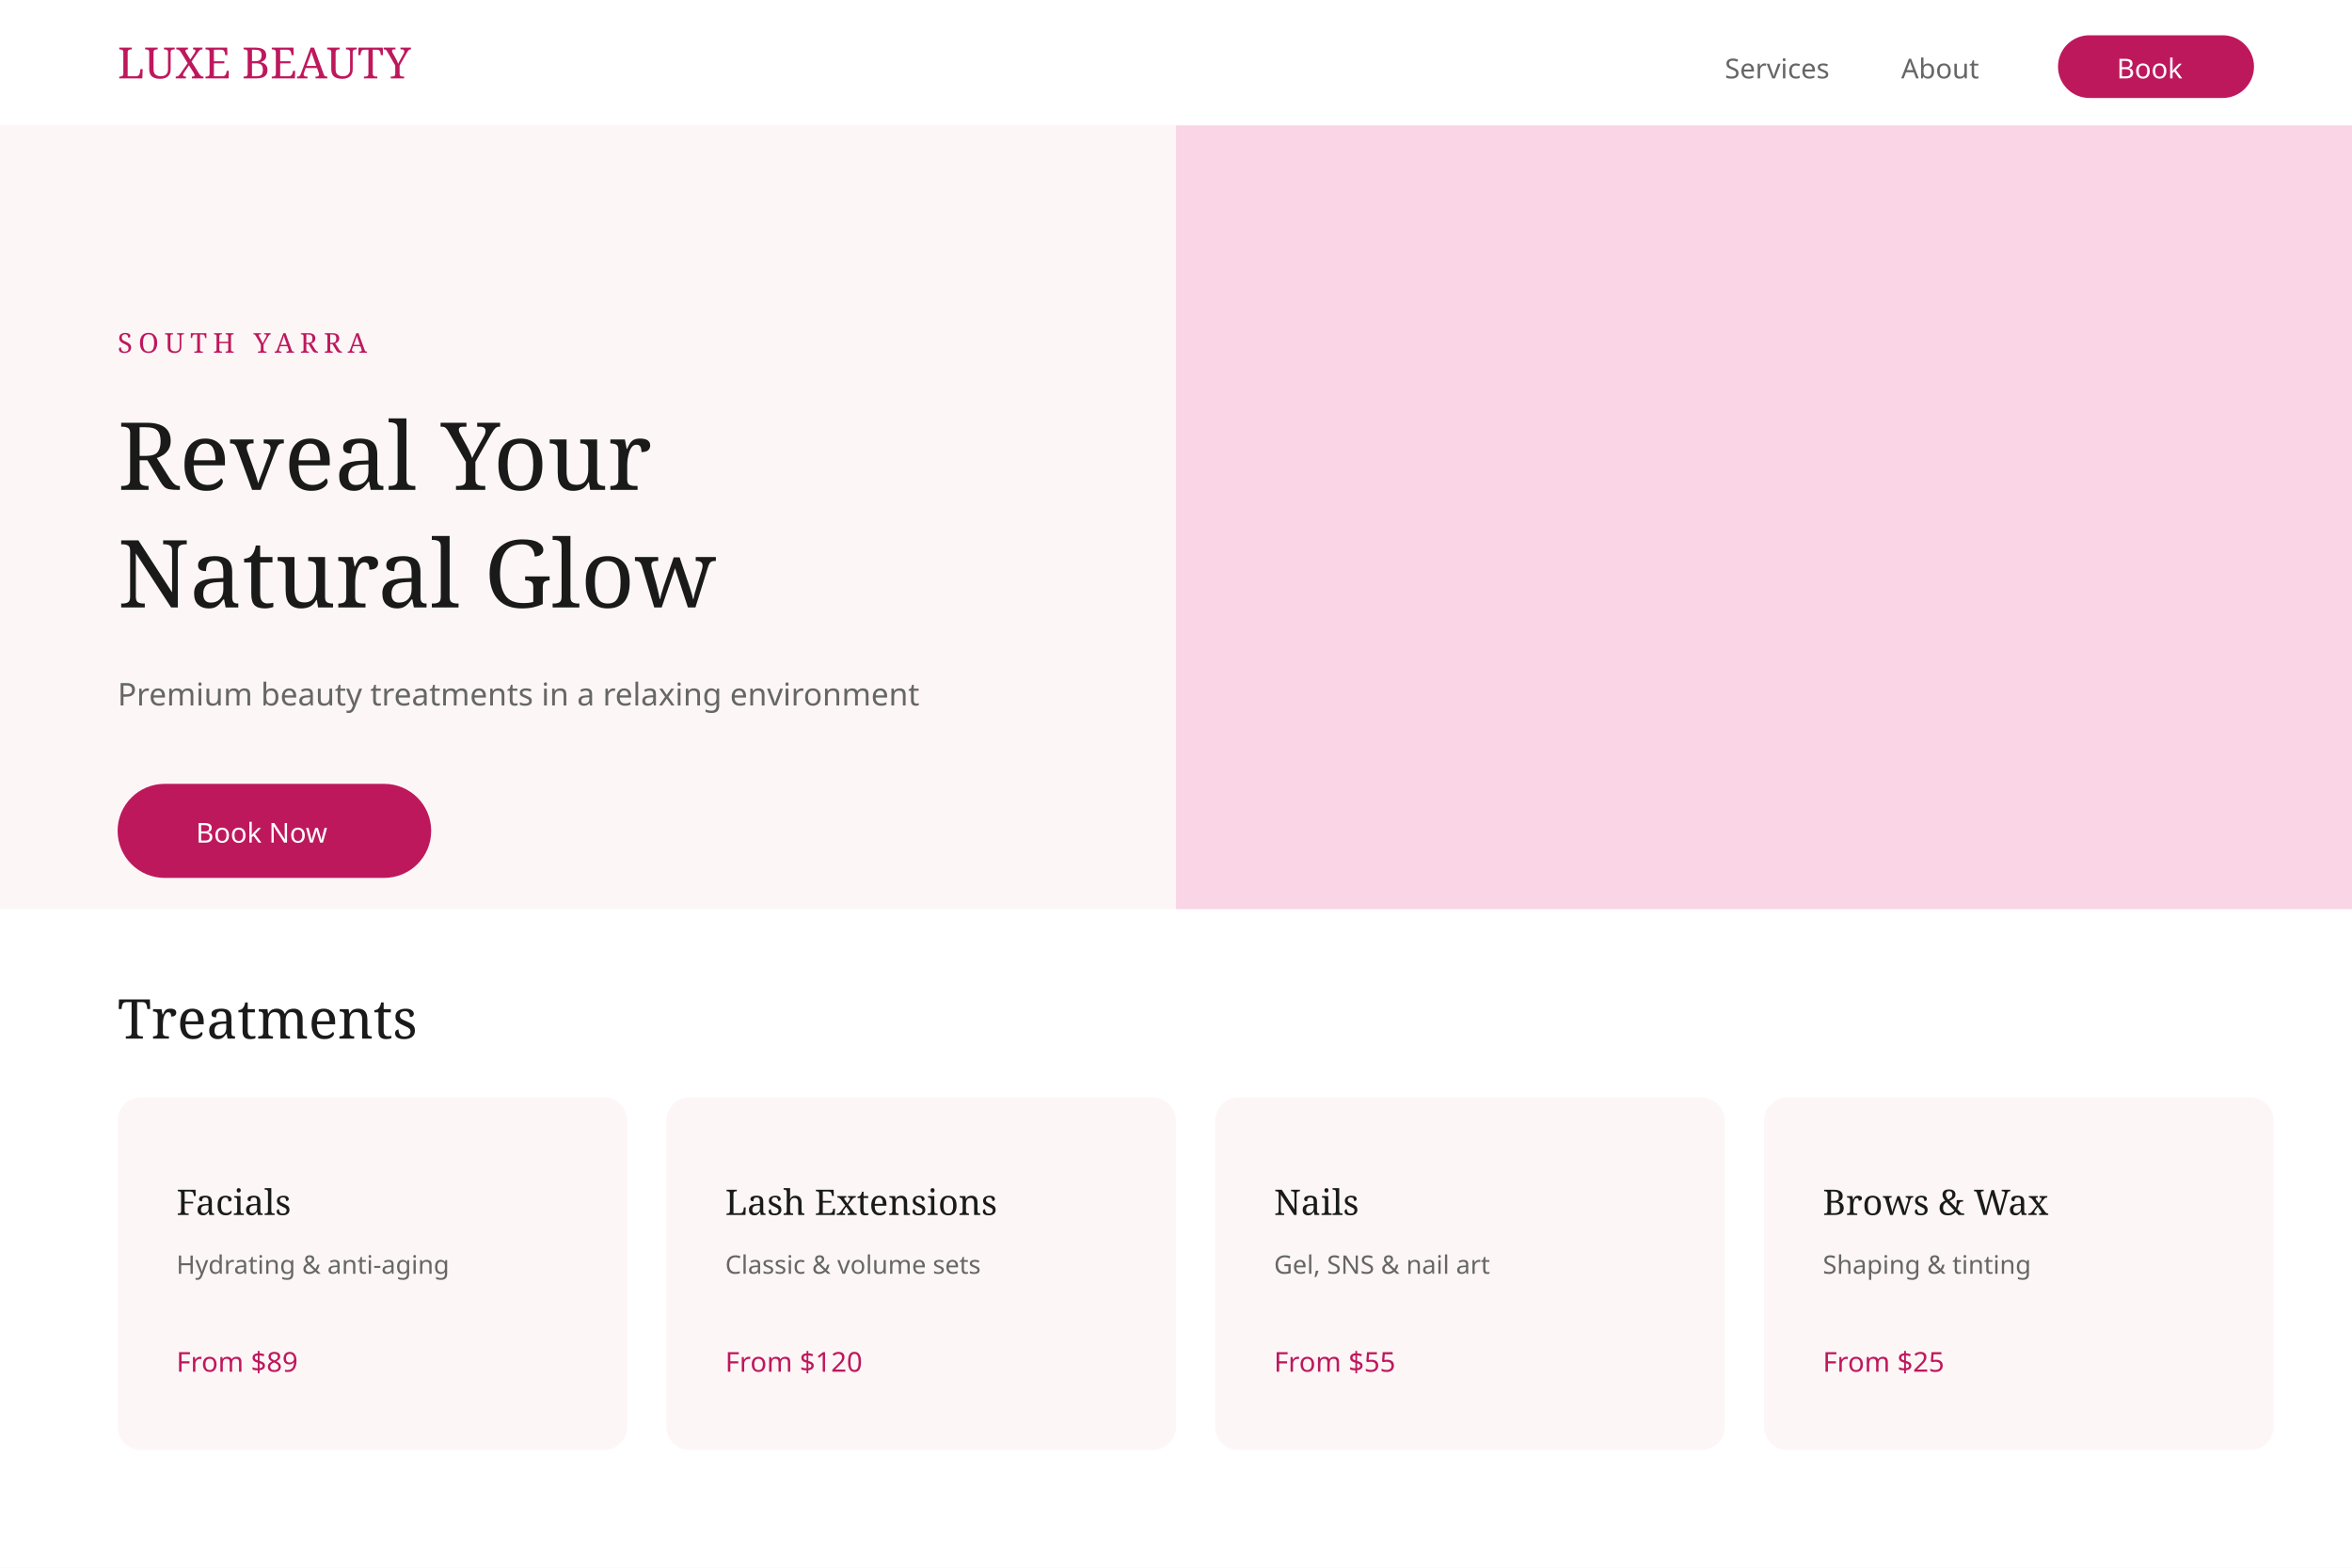
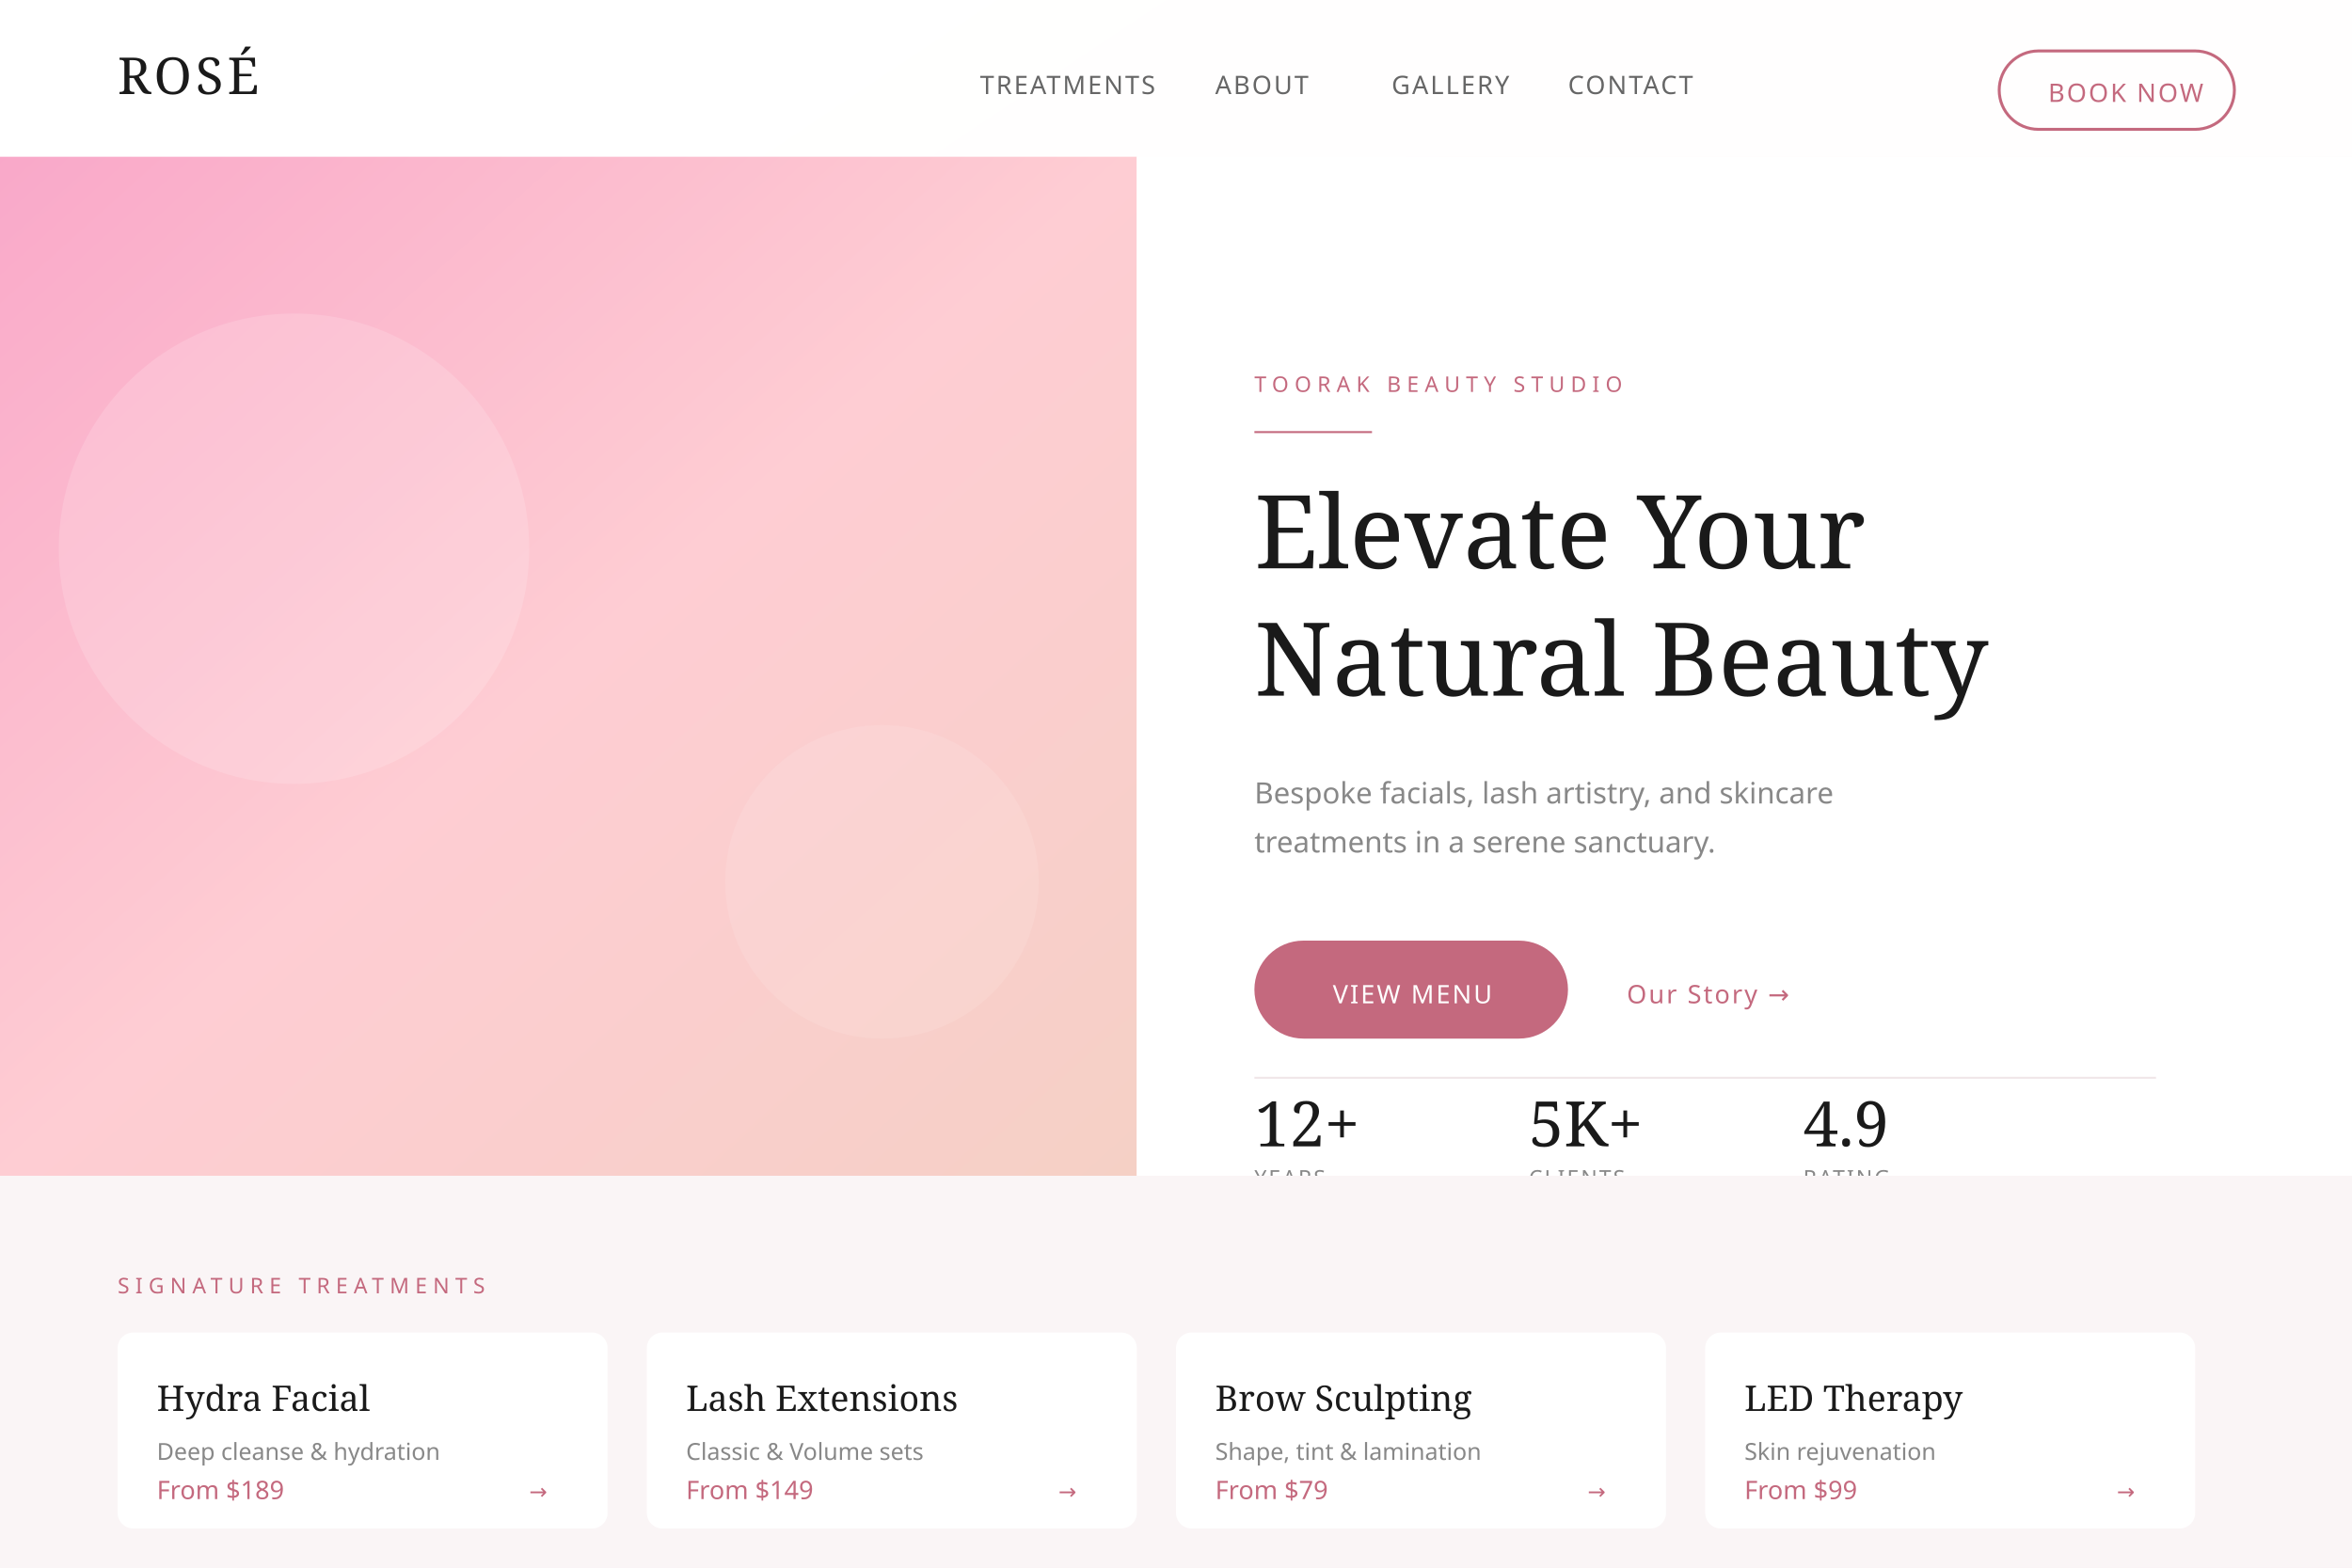
<svg xmlns="http://www.w3.org/2000/svg" viewBox="0 0 1200 800" fill="none">
-   <rect width="1200" height="800" fill="#fdf6f6" />
-   <rect x="0" y="0" width="1200" height="64" fill="white" />
-   <text x="60" y="40" font-family="Georgia, serif" font-size="22" fill="#be185d">LUXE BEAUTY</text>
-   <text x="880" y="40" font-family="system-ui, sans-serif" font-size="14" fill="#666">Services</text>
-   <text x="970" y="40" font-family="system-ui, sans-serif" font-size="14" fill="#666">About</text>
-   <rect x="1050" y="18" width="100" height="32" rx="16" fill="#be185d" />
-   <text x="1080" y="40" font-family="system-ui, sans-serif" font-size="14" fill="white">Book</text>
-   <rect x="0" y="64" width="600" height="400" fill="#fdf6f6" />
-   <rect x="600" y="64" width="600" height="400" fill="#f9d5e5" />
-   <text x="60" y="180" font-family="Georgia, serif" font-size="14" fill="#be185d" letter-spacing="3">SOUTH YARRA</text>
-   <text x="60" y="250" font-family="Georgia, serif" font-size="48" font-weight="400" fill="#1a1a1a">Reveal Your</text>
-   <text x="60" y="310" font-family="Georgia, serif" font-size="48" font-weight="400" fill="#1a1a1a">Natural Glow</text>
-   <text x="60" y="360" font-family="system-ui, sans-serif" font-size="16" fill="#666">Premium beauty treatments in a relaxing environment</text>
-   <rect x="60" y="400" width="160" height="48" rx="24" fill="#be185d" />
-   <text x="100" y="430" font-family="system-ui, sans-serif" font-size="14" font-weight="500" fill="white">Book Now</text>
-   <rect x="0" y="464" width="1200" height="336" fill="white" />
-   <text x="60" y="530" font-family="Georgia, serif" font-size="28" fill="#1a1a1a">Treatments</text>
-   <rect x="60" y="560" width="260" height="180" rx="12" fill="#fdf6f6" />
-   <text x="90" y="620" font-family="Georgia, serif" font-size="18" fill="#1a1a1a">Facials</text>
-   <text x="90" y="650" font-family="system-ui, sans-serif" font-size="13" fill="#666">Hydrating &amp; anti-aging</text>
-   <text x="90" y="700" font-family="system-ui, sans-serif" font-size="14" fill="#be185d">From $89</text>
-   <rect x="340" y="560" width="260" height="180" rx="12" fill="#fdf6f6" />
-   <text x="370" y="620" font-family="Georgia, serif" font-size="18" fill="#1a1a1a">Lash Extensions</text>
-   <text x="370" y="650" font-family="system-ui, sans-serif" font-size="13" fill="#666">Classic &amp; volume sets</text>
-   <text x="370" y="700" font-family="system-ui, sans-serif" font-size="14" fill="#be185d">From $120</text>
-   <rect x="620" y="560" width="260" height="180" rx="12" fill="#fdf6f6" />
-   <text x="650" y="620" font-family="Georgia, serif" font-size="18" fill="#1a1a1a">Nails</text>
-   <text x="650" y="650" font-family="system-ui, sans-serif" font-size="13" fill="#666">Gel, SNS &amp; nail art</text>
-   <text x="650" y="700" font-family="system-ui, sans-serif" font-size="14" fill="#be185d">From $55</text>
-   <rect x="900" y="560" width="260" height="180" rx="12" fill="#fdf6f6" />
-   <text x="930" y="620" font-family="Georgia, serif" font-size="18" fill="#1a1a1a">Brows &amp; Wax</text>
-   <text x="930" y="650" font-family="system-ui, sans-serif" font-size="13" fill="#666">Shaping &amp; tinting</text>
-   <text x="930" y="700" font-family="system-ui, sans-serif" font-size="14" fill="#be185d">From $25</text>
+   <defs>
+     <linearGradient id="bgGrad" x1="0%" y1="0%" x2="100%" y2="100%">
+       <stop offset="0%" style="stop-color:#fefcfb" />
+       <stop offset="100%" style="stop-color:#fdf2f4" />
+     </linearGradient>
+     <linearGradient id="heroImg" x1="0%" y1="0%" x2="100%" y2="100%">
+       <stop offset="0%" style="stop-color:#f9a8c9" />
+       <stop offset="50%" style="stop-color:#fecdd3" />
+       <stop offset="100%" style="stop-color:#f5d0c5" />
+     </linearGradient>
+   </defs>
+   <rect width="1200" height="800" fill="url(#bgGrad)" />
+   <rect x="0" y="0" width="1200" height="80" fill="white" fill-opacity="0.9" />
+   <text x="60" y="48" font-family="Didot, Georgia, serif" font-size="26" font-weight="400" fill="#1a1a1a" letter-spacing="2">ROSÉ</text>
+   <text x="500" y="48" font-family="system-ui, sans-serif" font-size="13" fill="#666" letter-spacing="1">TREATMENTS</text>
+   <text x="620" y="48" font-family="system-ui, sans-serif" font-size="13" fill="#666" letter-spacing="1">ABOUT</text>
+   <text x="710" y="48" font-family="system-ui, sans-serif" font-size="13" fill="#666" letter-spacing="1">GALLERY</text>
+   <text x="800" y="48" font-family="system-ui, sans-serif" font-size="13" fill="#666" letter-spacing="1">CONTACT</text>
+   <rect x="1020" y="26" width="120" height="40" rx="20" fill="none" stroke="#c4697e" stroke-width="1.5" />
+   <text x="1045" y="52" font-family="system-ui, sans-serif" font-size="13" fill="#c4697e" letter-spacing="1">BOOK NOW</text>
+   <rect x="0" y="80" width="580" height="520" fill="url(#heroImg)" />
+   <circle cx="150" cy="280" r="120" fill="#fff" fill-opacity="0.15" />
+   <circle cx="450" cy="450" r="80" fill="#fff" fill-opacity="0.1" />
+   <rect x="580" y="80" width="620" height="520" fill="white" />
+   <rect x="640" y="220" width="60" height="1" fill="#c4697e" />
+   <text x="640" y="200" font-family="system-ui, sans-serif" font-size="11" fill="#c4697e" letter-spacing="3">TOORAK BEAUTY STUDIO</text>
+   <text x="640" y="290" font-family="Didot, Georgia, serif" font-size="52" fill="#1a1a1a">Elevate Your</text>
+   <text x="640" y="355" font-family="Didot, Georgia, serif" font-size="52" fill="#1a1a1a">Natural Beauty</text>
+   <text x="640" y="410" font-family="system-ui, sans-serif" font-size="15" fill="#888" line-height="1.8">Bespoke facials, lash artistry, and skincare</text>
+   <text x="640" y="435" font-family="system-ui, sans-serif" font-size="15" fill="#888">treatments in a serene sanctuary.</text>
+   <rect x="640" y="480" width="160" height="50" rx="25" fill="#c4697e" />
+   <text x="680" y="512" font-family="system-ui, sans-serif" font-size="13" fill="white" letter-spacing="1">VIEW MENU</text>
+   <text x="830" y="512" font-family="system-ui, sans-serif" font-size="13" fill="#c4697e" letter-spacing="1">Our Story →</text>
+   <line x1="640" y1="550" x2="1100" y2="550" stroke="#f0e6e8" stroke-width="1" />
+   <text x="640" y="585" font-family="Didot, Georgia, serif" font-size="32" fill="#1a1a1a">12+</text>
+   <text x="640" y="605" font-family="system-ui, sans-serif" font-size="11" fill="#888" letter-spacing="1">YEARS</text>
+   <text x="780" y="585" font-family="Didot, Georgia, serif" font-size="32" fill="#1a1a1a">5K+</text>
+   <text x="780" y="605" font-family="system-ui, sans-serif" font-size="11" fill="#888" letter-spacing="1">CLIENTS</text>
+   <text x="920" y="585" font-family="Didot, Georgia, serif" font-size="32" fill="#1a1a1a">4.9</text>
+   <text x="920" y="605" font-family="system-ui, sans-serif" font-size="11" fill="#888" letter-spacing="1">RATING</text>
+   <rect x="0" y="600" width="1200" height="200" fill="#faf5f6" />
+   <text x="60" y="660" font-family="system-ui, sans-serif" font-size="11" fill="#c4697e" letter-spacing="3">SIGNATURE TREATMENTS</text>
+   <rect x="60" y="680" width="250" height="100" rx="8" fill="white" />
+   <text x="80" y="720" font-family="Didot, Georgia, serif" font-size="18" fill="#1a1a1a">Hydra Facial</text>
+   <text x="80" y="745" font-family="system-ui, sans-serif" font-size="12" fill="#888">Deep cleanse &amp; hydration</text>
+   <text x="80" y="765" font-family="system-ui, sans-serif" font-size="13" fill="#c4697e">From $189</text>
+   <text x="270" y="765" font-family="system-ui, sans-serif" font-size="11" fill="#c4697e">→</text>
+   <rect x="330" y="680" width="250" height="100" rx="8" fill="white" />
+   <text x="350" y="720" font-family="Didot, Georgia, serif" font-size="18" fill="#1a1a1a">Lash Extensions</text>
+   <text x="350" y="745" font-family="system-ui, sans-serif" font-size="12" fill="#888">Classic &amp; Volume sets</text>
+   <text x="350" y="765" font-family="system-ui, sans-serif" font-size="13" fill="#c4697e">From $149</text>
+   <text x="540" y="765" font-family="system-ui, sans-serif" font-size="11" fill="#c4697e">→</text>
+   <rect x="600" y="680" width="250" height="100" rx="8" fill="white" />
+   <text x="620" y="720" font-family="Didot, Georgia, serif" font-size="18" fill="#1a1a1a">Brow Sculpting</text>
+   <text x="620" y="745" font-family="system-ui, sans-serif" font-size="12" fill="#888">Shape, tint &amp; lamination</text>
+   <text x="620" y="765" font-family="system-ui, sans-serif" font-size="13" fill="#c4697e">From $79</text>
+   <text x="810" y="765" font-family="system-ui, sans-serif" font-size="11" fill="#c4697e">→</text>
+   <rect x="870" y="680" width="250" height="100" rx="8" fill="white" />
+   <text x="890" y="720" font-family="Didot, Georgia, serif" font-size="18" fill="#1a1a1a">LED Therapy</text>
+   <text x="890" y="745" font-family="system-ui, sans-serif" font-size="12" fill="#888">Skin rejuvenation</text>
+   <text x="890" y="765" font-family="system-ui, sans-serif" font-size="13" fill="#c4697e">From $99</text>
+   <text x="1080" y="765" font-family="system-ui, sans-serif" font-size="11" fill="#c4697e">→</text>
</svg>
